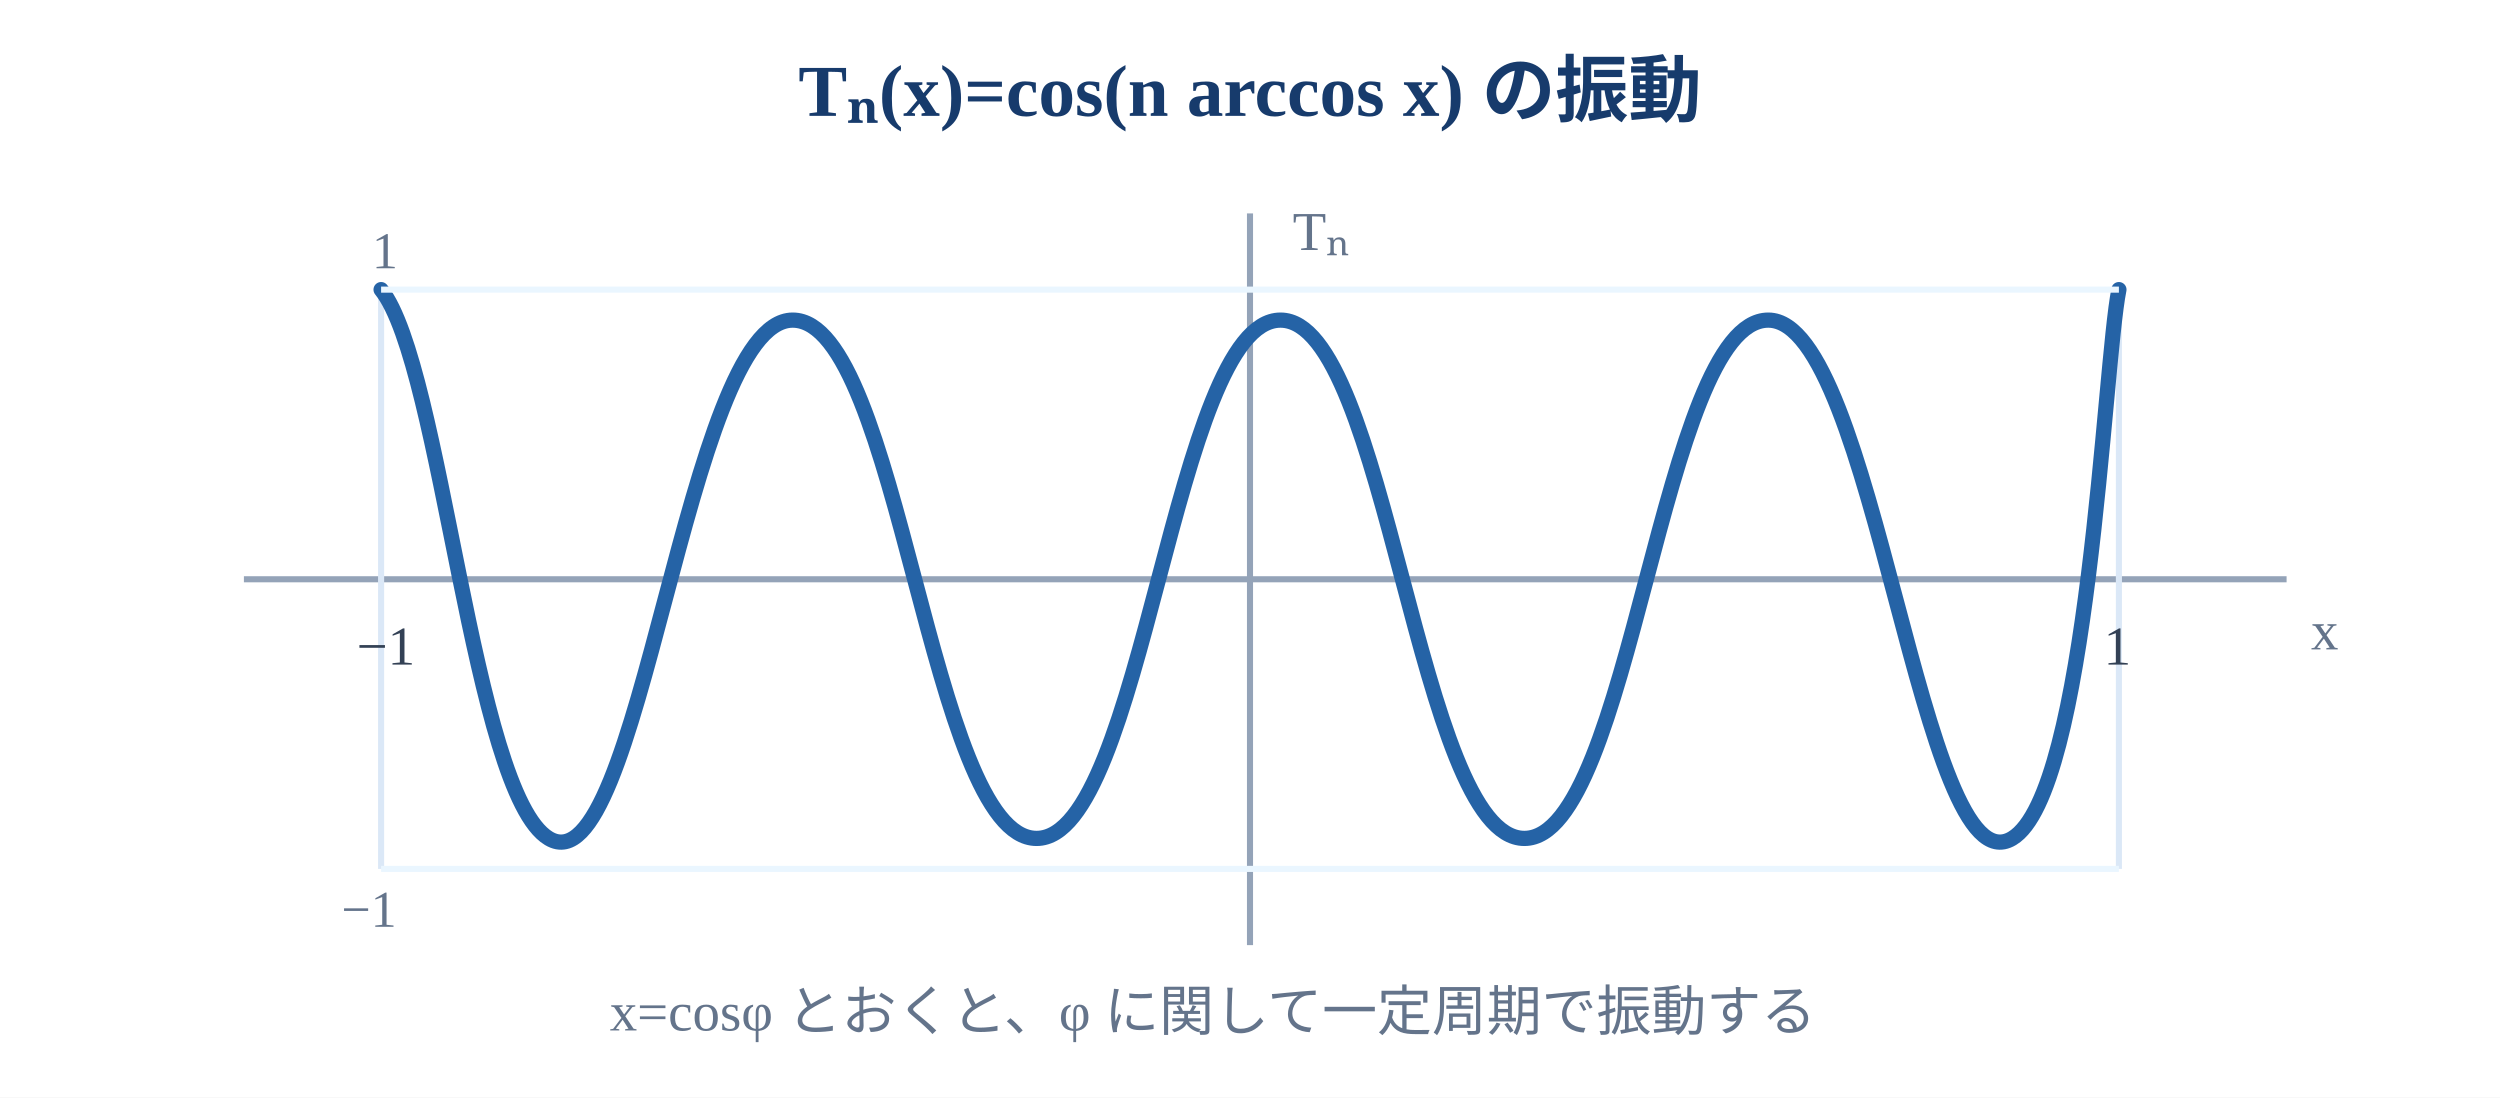
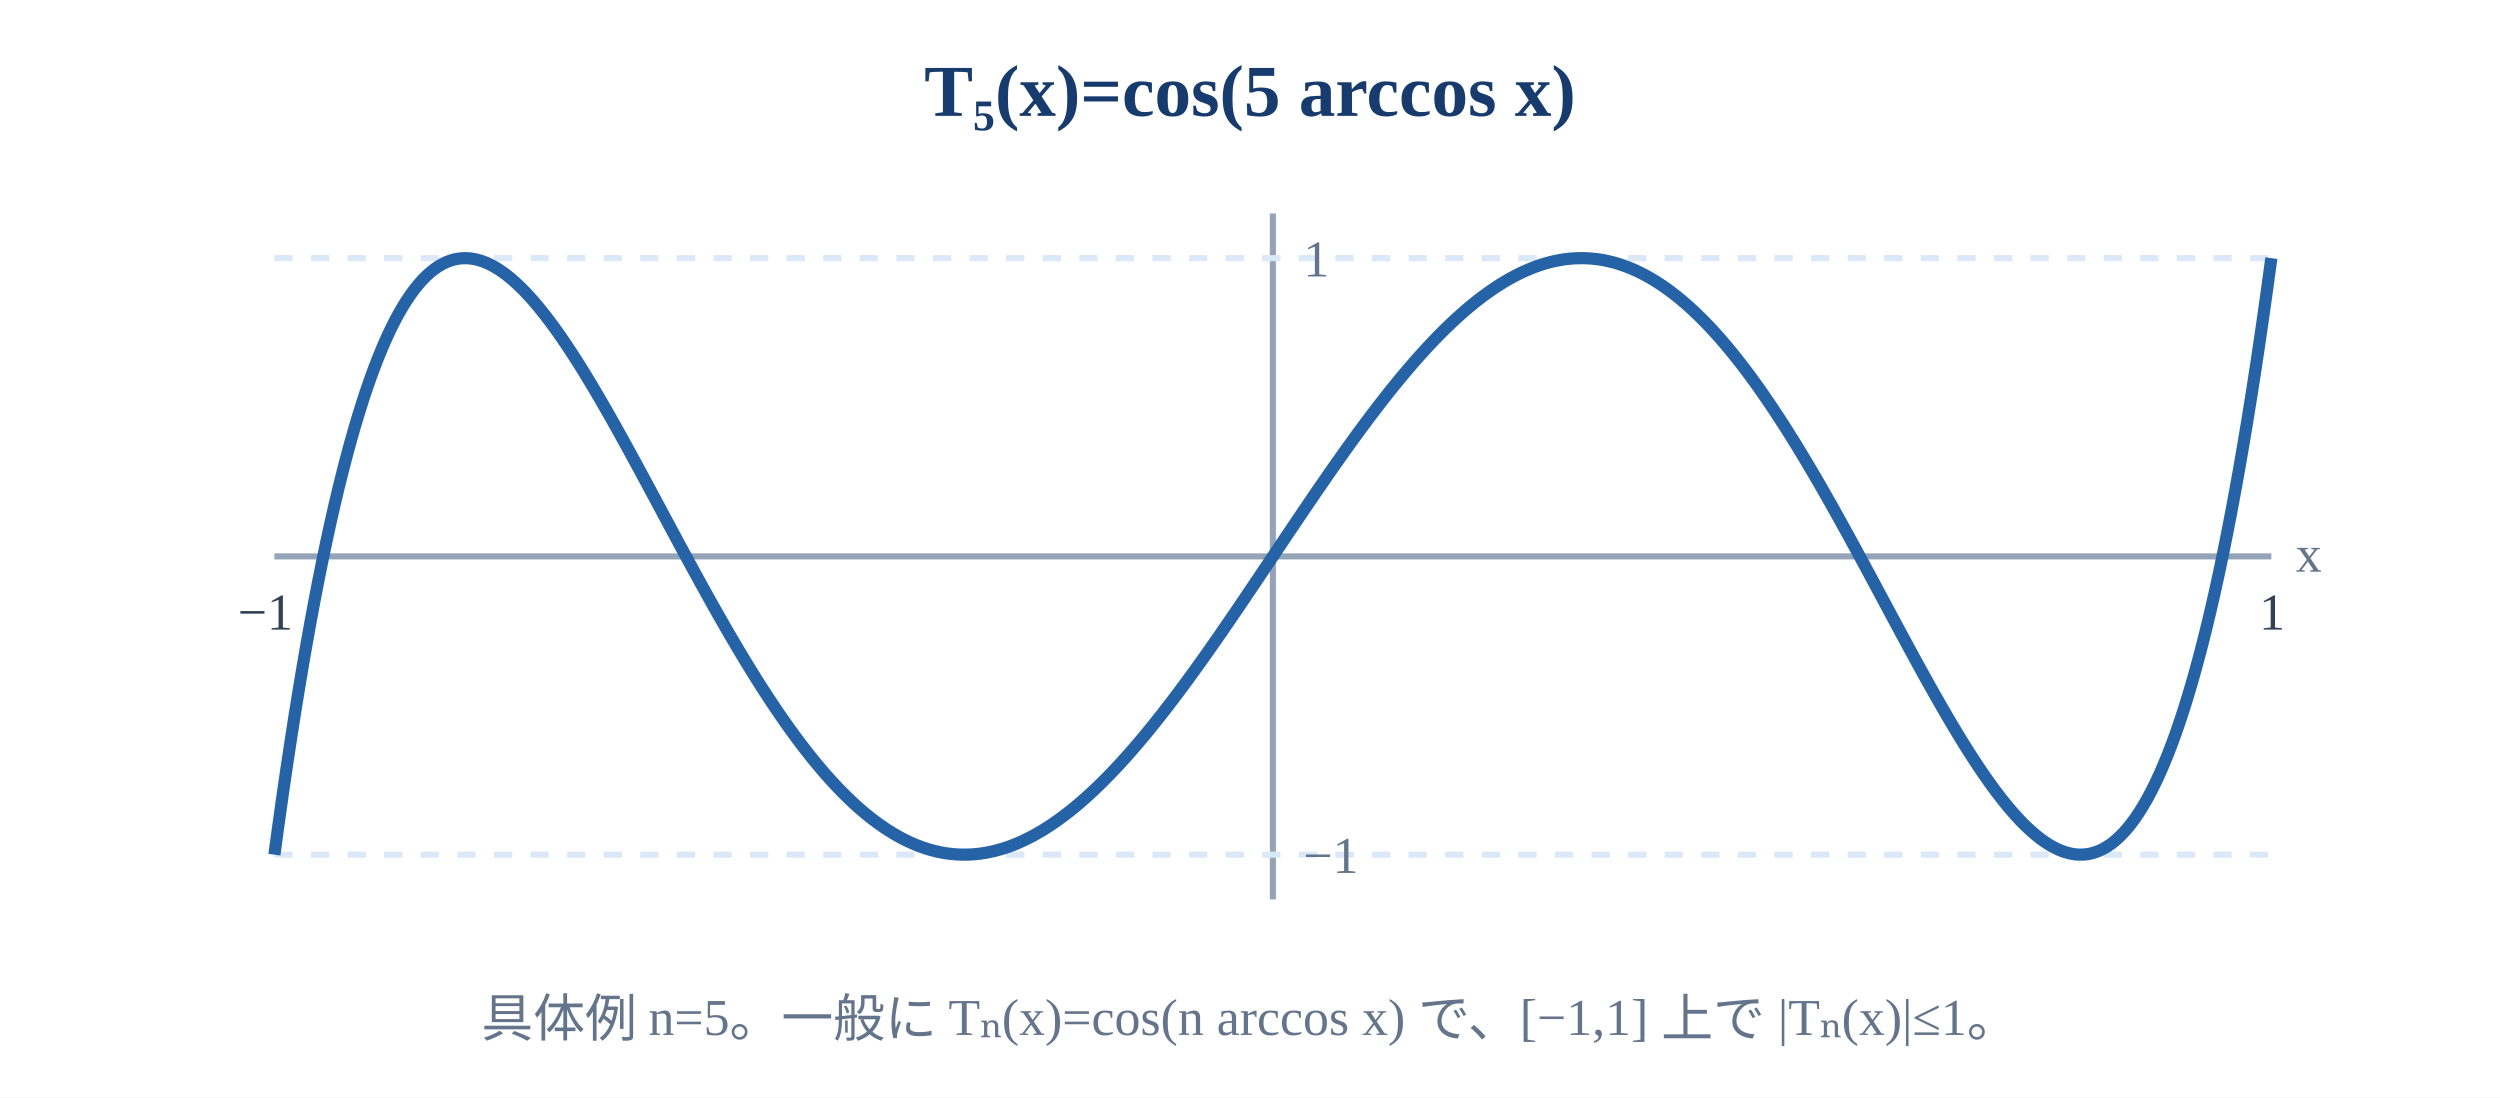
<svg xmlns="http://www.w3.org/2000/svg" width="820" height="360" viewBox="0 0 820 360" role="img" aria-labelledby="title desc">
  <rect width="820" height="360" fill="#ffffff" />
-   <text x="410" y="38" text-anchor="middle" font-size="24" font-weight="600" fill="#173b6c">Tₙ(x)=cos(n arccos x) の振動</text>
-   <line x1="80" y1="190" x2="750" y2="190" stroke="#94a3b8" stroke-width="2" />
-   <line x1="410" y1="310" x2="410" y2="70" stroke="#94a3b8" stroke-width="2" />
-   <line x1="125" y1="95" x2="125" y2="285" stroke="#dbe8f7" stroke-width="2" />
-   <line x1="695" y1="95" x2="695" y2="285" stroke="#dbe8f7" stroke-width="2" />
-   <text x="117" y="218" font-size="18" fill="#334155">−1</text>
-   <text x="690" y="218" font-size="18" fill="#334155">1</text>
-   <text x="758" y="213" font-size="18" fill="#64748b">x</text>
-   <text x="424" y="82" font-size="18" fill="#64748b">Tₙ</text>
-   <path d="M125 95 C145 120 155 260 180 275 C210 293 225 105 260 105 C295 105 305 275 340 275 C375 275 385 105 420 105 C455 105 465 275 500 275 C535 275 545 105 580 105 C615 105 630 293 660 275 C685 260 690 120 695 95" fill="none" stroke="#2563a6" stroke-width="5" stroke-linecap="round" />
-   <line x1="125" y1="95" x2="695" y2="95" stroke="#eaf6ff" stroke-width="2" />
-   <line x1="125" y1="285" x2="695" y2="285" stroke="#eaf6ff" stroke-width="2" />
-   <text x="122" y="88" font-size="17" fill="#64748b">1</text>
-   <text x="112" y="304" font-size="17" fill="#64748b">−1</text>
-   <text x="200" y="338" font-size="18" fill="#64748b">x=cosφ とおくと、φ に関して一定周期で振動する</text>
+   <text x="410" y="38" text-anchor="middle" font-size="24" font-weight="600" fill="#173b6c">T₅(x)=cos(5 arccos x)</text>
+   <line x1="90" y1="182.5" x2="745" y2="182.5" stroke="#94a3b8" stroke-width="2" />
+   <line x1="417.5" y1="295" x2="417.5" y2="70" stroke="#94a3b8" stroke-width="2" />
+   <line x1="90" y1="84.674" x2="745" y2="84.674" stroke="#dbe8f7" stroke-width="2" stroke-dasharray="6 6" />
+   <line x1="90" y1="280.326" x2="745" y2="280.326" stroke="#dbe8f7" stroke-width="2" stroke-dasharray="6 6" />
+   <path d="M 90.00 280.33 L 91.31 270.70 L 92.62 261.38 L 93.93 252.36 L 95.24 243.64 L 96.55 235.22 L 97.86 227.08 L 99.17 219.22 L 100.48 211.64 L 101.79 204.33 L 103.10 197.30 L 104.41 190.52 L 105.72 184.00 L 107.03 177.74 L 108.34 171.72 L 109.65 165.95 L 110.96 160.41 L 112.27 155.12 L 113.58 150.05 L 114.89 145.21 L 116.20 140.59 L 117.51 136.18 L 118.82 131.99 L 120.13 128.01 L 121.44 124.23 L 122.75 120.66 L 124.06 117.28 L 125.37 114.09 L 126.68 111.09 L 127.99 108.27 L 129.30 105.64 L 130.61 103.17 L 131.92 100.89 L 133.23 98.77 L 134.54 96.81 L 135.85 95.02 L 137.16 93.38 L 138.47 91.89 L 139.78 90.56 L 141.09 89.37 L 142.40 88.32 L 143.71 87.42 L 145.02 86.65 L 146.33 86.01 L 147.64 85.50 L 148.95 85.11 L 150.26 84.85 L 151.57 84.71 L 152.88 84.68 L 154.19 84.76 L 155.50 84.96 L 156.81 85.26 L 158.12 85.66 L 159.43 86.16 L 160.74 86.76 L 162.05 87.46 L 163.36 88.24 L 164.67 89.12 L 165.98 90.07 L 167.29 91.12 L 168.60 92.24 L 169.91 93.44 L 171.22 94.71 L 172.53 96.05 L 173.84 97.47 L 175.15 98.95 L 176.46 100.49 L 177.77 102.10 L 179.08 103.77 L 180.39 105.49 L 181.70 107.26 L 183.01 109.09 L 184.32 110.97 L 185.63 112.89 L 186.94 114.86 L 188.25 116.87 L 189.56 118.92 L 190.87 121.01 L 192.18 123.14 L 193.49 125.30 L 194.80 127.49 L 196.11 129.71 L 197.42 131.96 L 198.73 134.23 L 200.04 136.53 L 201.35 138.85 L 202.66 141.19 L 203.97 143.55 L 205.28 145.93 L 206.59 148.31 L 207.90 150.72 L 209.21 153.13 L 210.52 155.55 L 211.83 157.98 L 213.14 160.42 L 214.45 162.86 L 215.76 165.31 L 217.07 167.75 L 218.38 170.20 L 219.69 172.64 L 221.00 175.08 L 222.31 177.52 L 223.62 179.95 L 224.93 182.37 L 226.24 184.78 L 227.55 187.19 L 228.86 189.58 L 230.17 191.96 L 231.48 194.33 L 232.79 196.68 L 234.10 199.02 L 235.41 201.34 L 236.72 203.64 L 238.03 205.92 L 239.34 208.18 L 240.65 210.42 L 241.96 212.63 L 243.27 214.83 L 244.58 217.00 L 245.89 219.14 L 247.20 221.26 L 248.51 223.34 L 249.82 225.41 L 251.13 227.44 L 252.44 229.44 L 253.75 231.41 L 255.06 233.35 L 256.37 235.26 L 257.68 237.14 L 258.99 238.98 L 260.30 240.79 L 261.61 242.56 L 262.92 244.30 L 264.23 246.00 L 265.54 247.67 L 266.85 249.30 L 268.16 250.89 L 269.47 252.44 L 270.78 253.96 L 272.09 255.43 L 273.40 256.87 L 274.71 258.26 L 276.02 259.62 L 277.33 260.93 L 278.64 262.20 L 279.95 263.44 L 281.26 264.63 L 282.57 265.77 L 283.88 266.88 L 285.19 267.94 L 286.50 268.96 L 287.81 269.94 L 289.12 270.87 L 290.43 271.76 L 291.74 272.61 L 293.05 273.41 L 294.36 274.17 L 295.67 274.89 L 296.98 275.56 L 298.29 276.19 L 299.60 276.77 L 300.91 277.31 L 302.22 277.80 L 303.53 278.25 L 304.84 278.66 L 306.15 279.02 L 307.46 279.33 L 308.77 279.61 L 310.08 279.84 L 311.39 280.02 L 312.70 280.16 L 314.01 280.26 L 315.32 280.31 L 316.63 280.32 L 317.94 280.29 L 319.25 280.22 L 320.56 280.10 L 321.87 279.94 L 323.18 279.73 L 324.49 279.49 L 325.80 279.20 L 327.11 278.87 L 328.42 278.50 L 329.73 278.09 L 331.04 277.64 L 332.35 277.15 L 333.66 276.61 L 334.97 276.04 L 336.28 275.43 L 337.59 274.78 L 338.90 274.09 L 340.21 273.36 L 341.52 272.60 L 342.83 271.80 L 344.14 270.96 L 345.45 270.08 L 346.76 269.17 L 348.07 268.22 L 349.38 267.24 L 350.69 266.23 L 352.00 265.17 L 353.31 264.09 L 354.62 262.97 L 355.93 261.82 L 357.24 260.64 L 358.55 259.43 L 359.86 258.18 L 361.17 256.91 L 362.48 255.61 L 363.79 254.27 L 365.10 252.91 L 366.41 251.52 L 367.72 250.10 L 369.03 248.66 L 370.34 247.19 L 371.65 245.69 L 372.96 244.17 L 374.27 242.63 L 375.58 241.06 L 376.89 239.47 L 378.20 237.85 L 379.51 236.22 L 380.82 234.56 L 382.13 232.88 L 383.44 231.19 L 384.75 229.47 L 386.06 227.74 L 387.37 225.99 L 388.68 224.22 L 389.99 222.43 L 391.30 220.63 L 392.61 218.82 L 393.92 216.99 L 395.23 215.15 L 396.54 213.29 L 397.85 211.43 L 399.16 209.55 L 400.47 207.66 L 401.78 205.76 L 403.09 203.86 L 404.40 201.94 L 405.71 200.02 L 407.02 198.09 L 408.33 196.15 L 409.64 194.21 L 410.95 192.27 L 412.26 190.32 L 413.57 188.37 L 414.88 186.41 L 416.19 184.46 L 417.50 182.50 L 418.81 180.54 L 420.12 178.59 L 421.43 176.63 L 422.74 174.68 L 424.05 172.73 L 425.36 170.79 L 426.67 168.85 L 427.98 166.91 L 429.29 164.98 L 430.60 163.06 L 431.91 161.14 L 433.22 159.24 L 434.53 157.34 L 435.84 155.45 L 437.15 153.57 L 438.46 151.71 L 439.77 149.85 L 441.08 148.01 L 442.39 146.18 L 443.70 144.37 L 445.01 142.57 L 446.32 140.78 L 447.63 139.01 L 448.94 137.26 L 450.25 135.53 L 451.56 133.81 L 452.87 132.12 L 454.18 130.44 L 455.49 128.78 L 456.80 127.15 L 458.11 125.53 L 459.42 123.94 L 460.73 122.37 L 462.04 120.83 L 463.35 119.31 L 464.66 117.81 L 465.97 116.34 L 467.28 114.90 L 468.59 113.48 L 469.90 112.09 L 471.21 110.73 L 472.52 109.39 L 473.83 108.09 L 475.14 106.82 L 476.45 105.57 L 477.76 104.36 L 479.07 103.18 L 480.38 102.03 L 481.69 100.91 L 483.00 99.83 L 484.31 98.77 L 485.62 97.76 L 486.93 96.78 L 488.24 95.83 L 489.55 94.92 L 490.86 94.04 L 492.17 93.20 L 493.48 92.40 L 494.79 91.64 L 496.10 90.91 L 497.41 90.22 L 498.72 89.57 L 500.03 88.96 L 501.34 88.39 L 502.65 87.85 L 503.96 87.36 L 505.27 86.91 L 506.58 86.50 L 507.89 86.13 L 509.20 85.80 L 510.51 85.51 L 511.82 85.27 L 513.13 85.06 L 514.44 84.90 L 515.75 84.78 L 517.06 84.71 L 518.37 84.68 L 519.68 84.69 L 520.99 84.74 L 522.30 84.84 L 523.61 84.98 L 524.92 85.16 L 526.23 85.39 L 527.54 85.67 L 528.85 85.98 L 530.16 86.34 L 531.47 86.75 L 532.78 87.20 L 534.09 87.69 L 535.40 88.23 L 536.71 88.81 L 538.02 89.44 L 539.33 90.11 L 540.64 90.83 L 541.95 91.59 L 543.26 92.39 L 544.57 93.24 L 545.88 94.13 L 547.19 95.06 L 548.50 96.04 L 549.81 97.06 L 551.12 98.12 L 552.43 99.23 L 553.74 100.37 L 555.05 101.56 L 556.36 102.80 L 557.67 104.07 L 558.98 105.38 L 560.29 106.74 L 561.60 108.13 L 562.91 109.57 L 564.22 111.04 L 565.53 112.56 L 566.84 114.11 L 568.15 115.70 L 569.46 117.33 L 570.77 119.00 L 572.08 120.70 L 573.39 122.44 L 574.70 124.21 L 576.01 126.02 L 577.32 127.86 L 578.63 129.74 L 579.94 131.65 L 581.25 133.59 L 582.56 135.56 L 583.87 137.56 L 585.18 139.59 L 586.49 141.66 L 587.80 143.74 L 589.11 145.86 L 590.42 148.00 L 591.73 150.17 L 593.04 152.37 L 594.35 154.58 L 595.66 156.82 L 596.97 159.08 L 598.28 161.36 L 599.59 163.66 L 600.90 165.98 L 602.21 168.32 L 603.52 170.67 L 604.83 173.04 L 606.14 175.42 L 607.45 177.81 L 608.76 180.22 L 610.07 182.63 L 611.38 185.05 L 612.69 187.48 L 614.00 189.92 L 615.31 192.36 L 616.62 194.80 L 617.93 197.25 L 619.24 199.69 L 620.55 202.14 L 621.86 204.58 L 623.17 207.02 L 624.48 209.45 L 625.79 211.87 L 627.10 214.28 L 628.41 216.69 L 629.72 219.07 L 631.03 221.45 L 632.34 223.81 L 633.65 226.15 L 634.96 228.47 L 636.27 230.77 L 637.58 233.04 L 638.89 235.29 L 640.20 237.51 L 641.51 239.70 L 642.82 241.86 L 644.13 243.99 L 645.44 246.08 L 646.75 248.13 L 648.06 250.14 L 649.37 252.11 L 650.68 254.03 L 651.99 255.91 L 653.30 257.74 L 654.61 259.51 L 655.92 261.23 L 657.23 262.90 L 658.54 264.51 L 659.85 266.05 L 661.16 267.53 L 662.47 268.95 L 663.78 270.29 L 665.09 271.56 L 666.40 272.76 L 667.71 273.88 L 669.02 274.93 L 670.33 275.88 L 671.64 276.76 L 672.95 277.54 L 674.26 278.24 L 675.57 278.84 L 676.88 279.34 L 678.19 279.74 L 679.50 280.04 L 680.81 280.24 L 682.12 280.32 L 683.43 280.29 L 684.74 280.15 L 686.05 279.89 L 687.36 279.50 L 688.67 278.99 L 689.98 278.35 L 691.29 277.58 L 692.60 276.68 L 693.91 275.63 L 695.22 274.44 L 696.53 273.11 L 697.84 271.62 L 699.15 269.98 L 700.46 268.19 L 701.77 266.23 L 703.08 264.11 L 704.39 261.83 L 705.70 259.36 L 707.01 256.73 L 708.32 253.91 L 709.63 250.91 L 710.94 247.72 L 712.25 244.34 L 713.56 240.77 L 714.87 236.99 L 716.18 233.01 L 717.49 228.82 L 718.80 224.41 L 720.11 219.79 L 721.42 214.95 L 722.73 209.88 L 724.04 204.59 L 725.35 199.05 L 726.66 193.28 L 727.97 187.26 L 729.28 181.00 L 730.59 174.48 L 731.90 167.70 L 733.21 160.67 L 734.52 153.36 L 735.83 145.78 L 737.14 137.92 L 738.45 129.78 L 739.76 121.36 L 741.07 112.64 L 742.38 103.62 L 743.69 94.30 L 745.00 84.67" fill="none" stroke="#2563a6" stroke-width="4" />
+   <text x="78" y="206.5" font-size="17" fill="#334155">−1</text>
+   <text x="741" y="206.5" font-size="17" fill="#334155">1</text>
+   <text x="427.5" y="90.674" font-size="17" fill="#64748b">1</text>
+   <text x="427.5" y="286.326" font-size="17" fill="#64748b">−1</text>
+   <text x="753" y="187.5" font-size="17" fill="#64748b">x</text>
+   <text x="410" y="340" text-anchor="middle" font-size="17" fill="#64748b">具体例 n=5。一般に Tₙ(x)=cos(n arccos x) で、[−1,1] 上で |Tₙ(x)|≤1。</text>
</svg>
